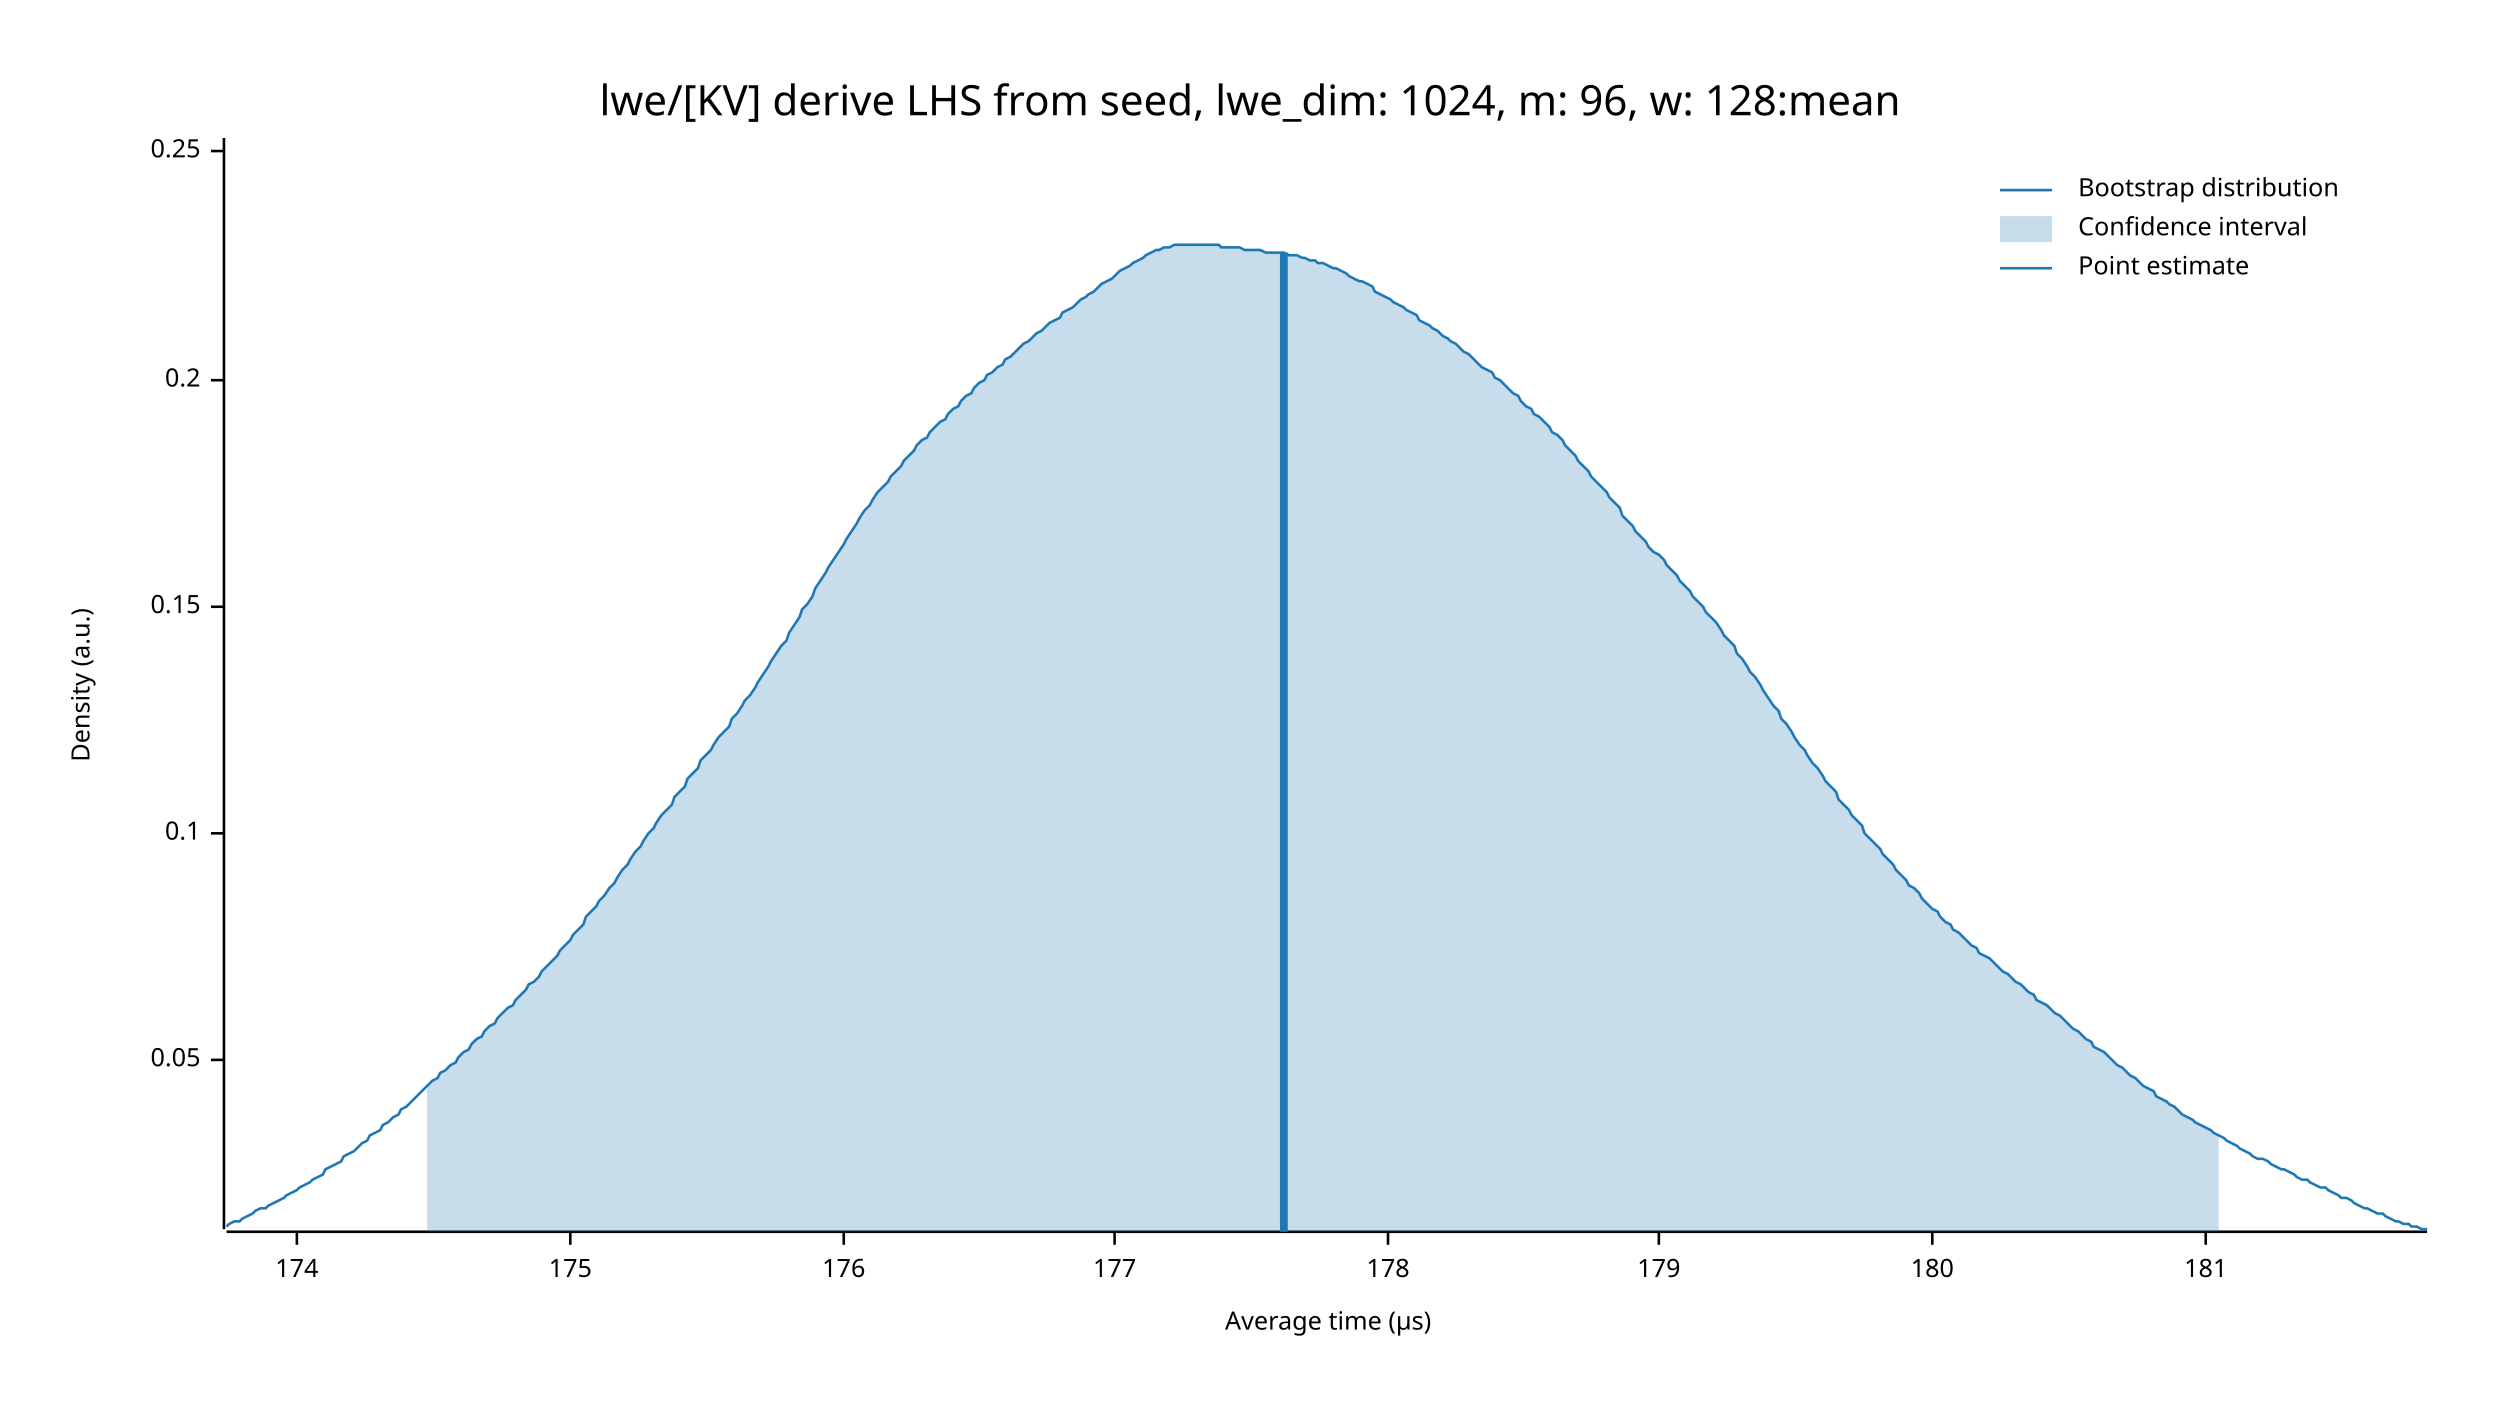
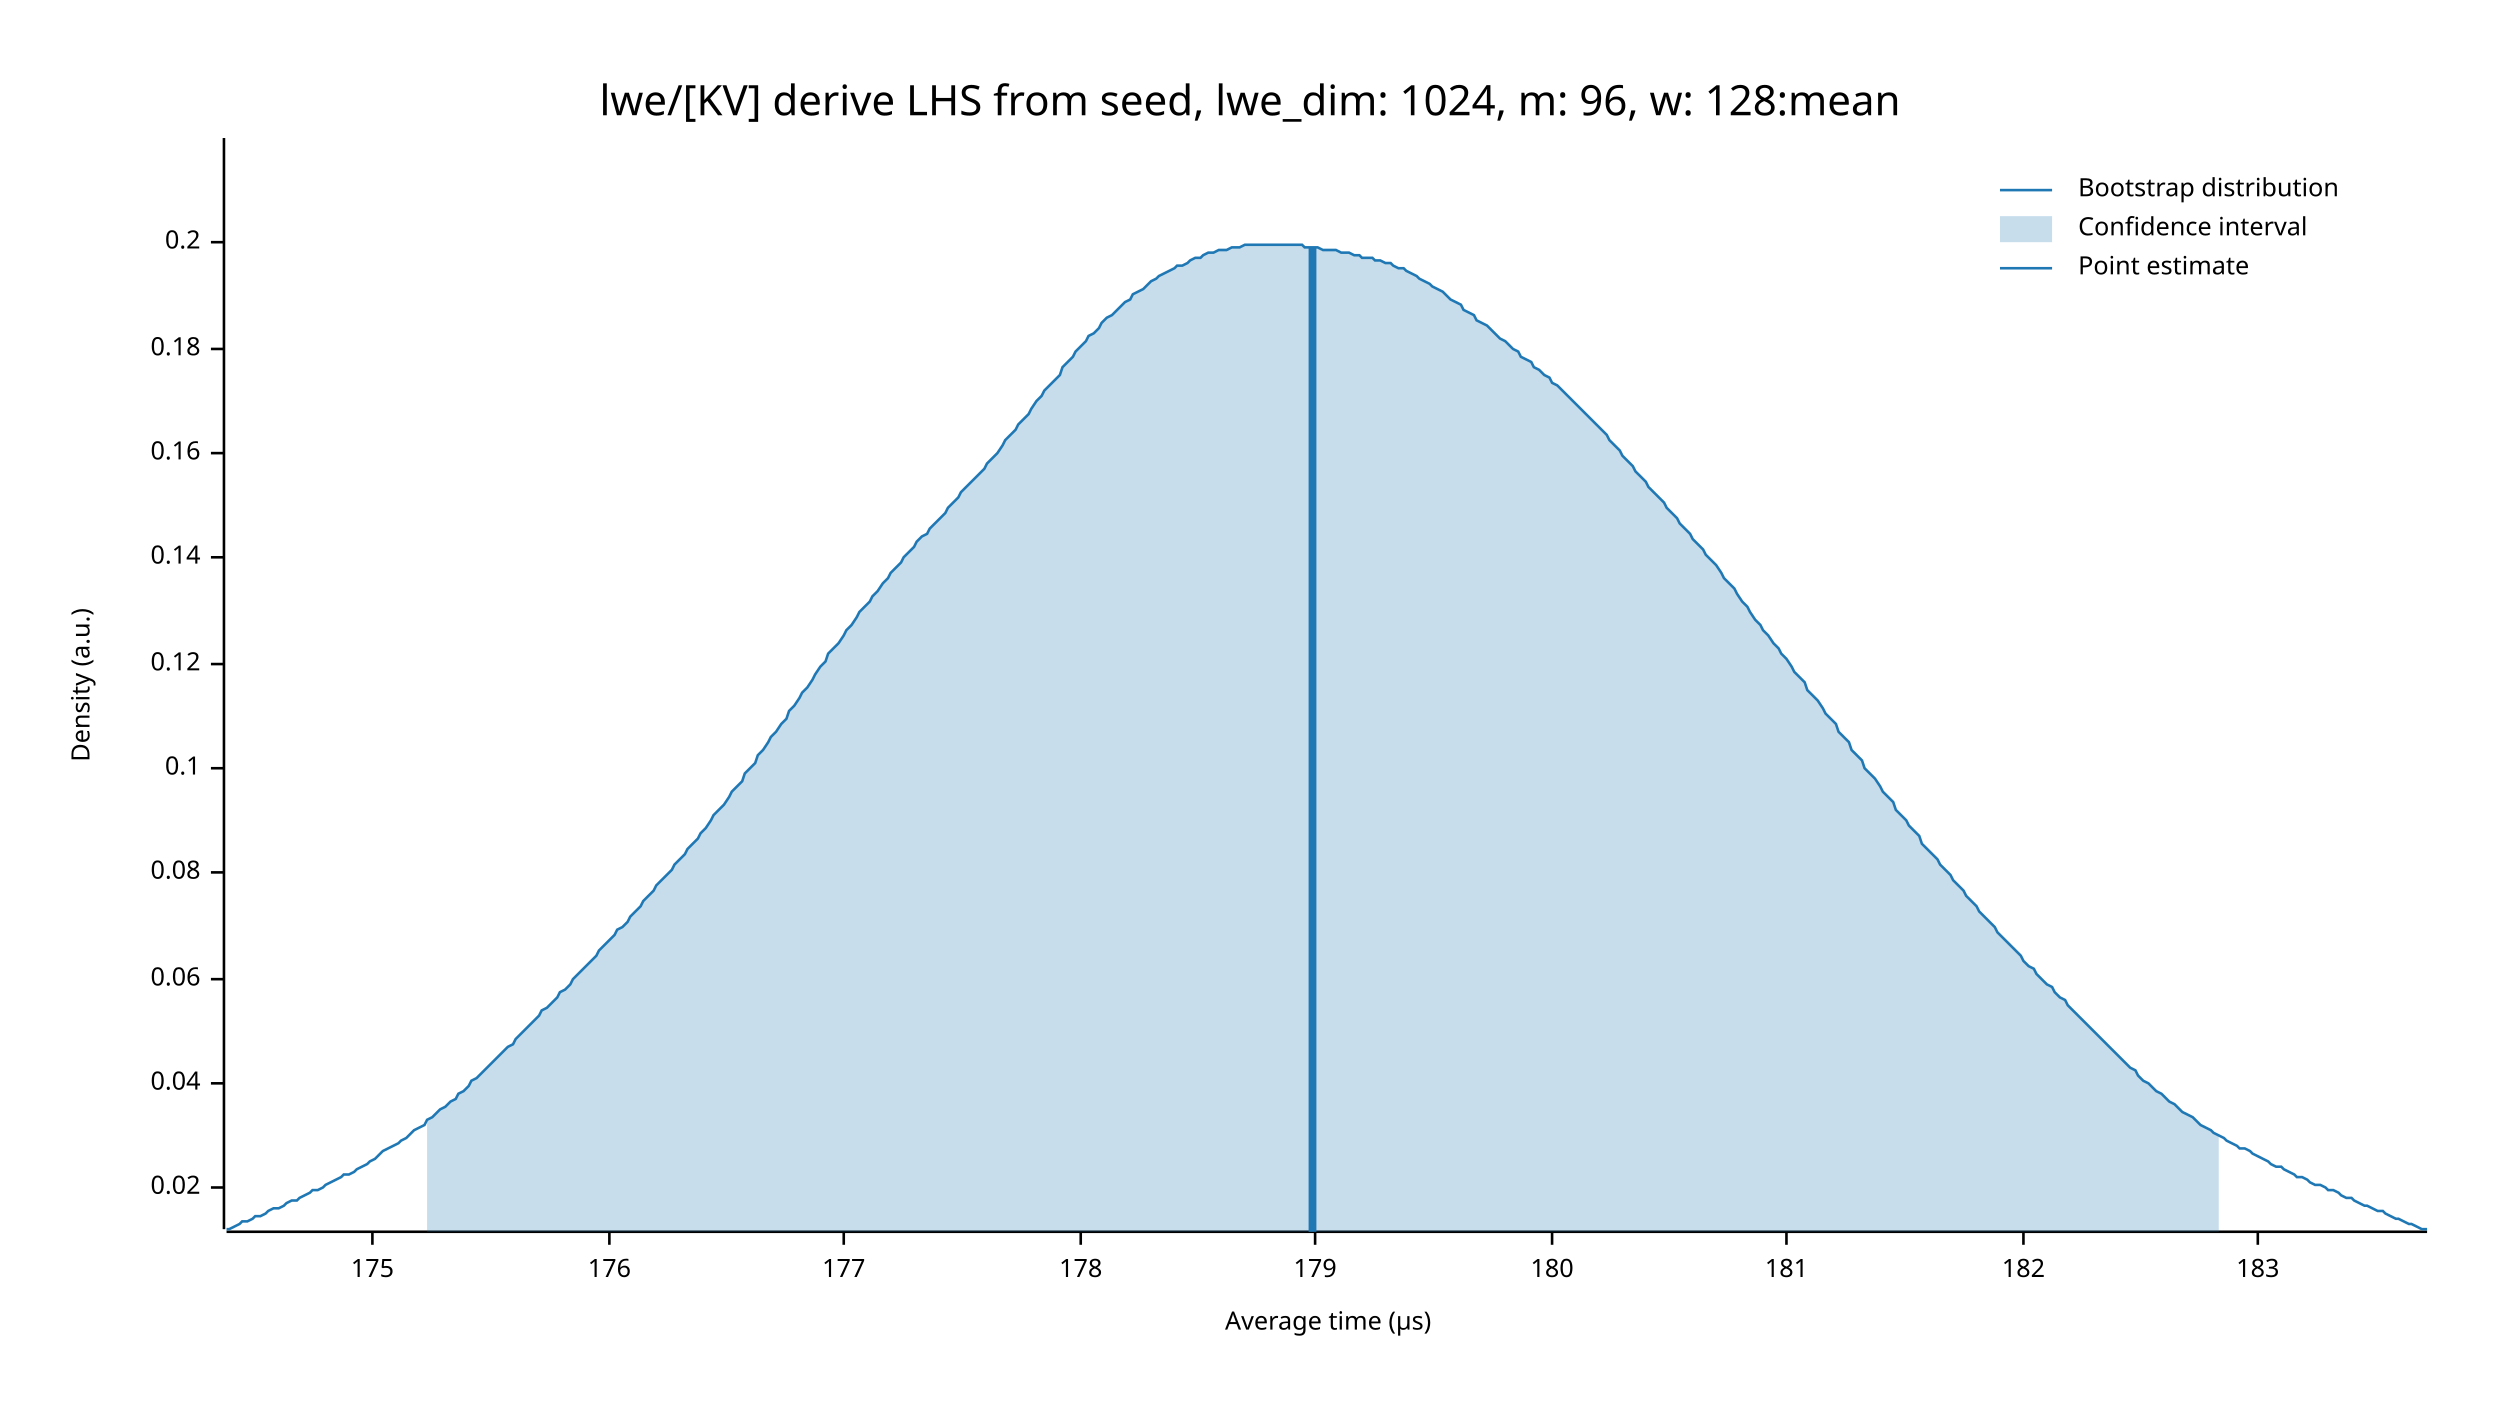
<svg xmlns="http://www.w3.org/2000/svg" width="960" height="540" viewBox="0 0 960 540">
  <text x="480" y="32" dy="0.76em" text-anchor="middle" font-family="sans-serif" font-size="16.129" opacity="1" fill="#000000">
lwe/[KV] derive LHS from seed, lwe_dim: 1024, m: 96, w: 128:mean
</text>
  <text x="27" y="263" dy="0.76em" text-anchor="middle" font-family="sans-serif" font-size="9.677" opacity="1" fill="#000000" transform="rotate(270, 27, 263)">
Density (a.u.)
</text>
  <text x="510" y="513" dy="-0.5ex" text-anchor="middle" font-family="sans-serif" font-size="9.677" opacity="1" fill="#000000">
Average time (µs)
</text>
  <polyline fill="none" opacity="1" stroke="#000000" stroke-width="1" points="86,53 86,472 " />
-   <text x="77" y="407" dy="0.5ex" text-anchor="end" font-family="sans-serif" font-size="9.677" opacity="1" fill="#000000">
- 0.05
+   <text x="77" y="456" dy="0.5ex" text-anchor="end" font-family="sans-serif" font-size="9.677" opacity="1" fill="#000000">
+ 0.02
</text>
-   <polyline fill="none" opacity="1" stroke="#000000" stroke-width="1" points="81,407 86,407 " />
-   <text x="77" y="320" dy="0.5ex" text-anchor="end" font-family="sans-serif" font-size="9.677" opacity="1" fill="#000000">
+   <polyline fill="none" opacity="1" stroke="#000000" stroke-width="1" points="81,456 86,456 " />
+   <text x="77" y="416" dy="0.5ex" text-anchor="end" font-family="sans-serif" font-size="9.677" opacity="1" fill="#000000">
+ 0.04
+ </text>
+   <polyline fill="none" opacity="1" stroke="#000000" stroke-width="1" points="81,416 86,416 " />
+   <text x="77" y="376" dy="0.5ex" text-anchor="end" font-family="sans-serif" font-size="9.677" opacity="1" fill="#000000">
+ 0.06
+ </text>
+   <polyline fill="none" opacity="1" stroke="#000000" stroke-width="1" points="81,376 86,376 " />
+   <text x="77" y="335" dy="0.5ex" text-anchor="end" font-family="sans-serif" font-size="9.677" opacity="1" fill="#000000">
+ 0.08
+ </text>
+   <polyline fill="none" opacity="1" stroke="#000000" stroke-width="1" points="81,335 86,335 " />
+   <text x="77" y="295" dy="0.5ex" text-anchor="end" font-family="sans-serif" font-size="9.677" opacity="1" fill="#000000">
0.1
</text>
-   <polyline fill="none" opacity="1" stroke="#000000" stroke-width="1" points="81,320 86,320 " />
-   <text x="77" y="233" dy="0.5ex" text-anchor="end" font-family="sans-serif" font-size="9.677" opacity="1" fill="#000000">
- 0.15
+   <polyline fill="none" opacity="1" stroke="#000000" stroke-width="1" points="81,295 86,295 " />
+   <text x="77" y="255" dy="0.5ex" text-anchor="end" font-family="sans-serif" font-size="9.677" opacity="1" fill="#000000">
+ 0.12
</text>
-   <polyline fill="none" opacity="1" stroke="#000000" stroke-width="1" points="81,233 86,233 " />
-   <text x="77" y="146" dy="0.5ex" text-anchor="end" font-family="sans-serif" font-size="9.677" opacity="1" fill="#000000">
+   <polyline fill="none" opacity="1" stroke="#000000" stroke-width="1" points="81,255 86,255 " />
+   <text x="77" y="214" dy="0.5ex" text-anchor="end" font-family="sans-serif" font-size="9.677" opacity="1" fill="#000000">
+ 0.14
+ </text>
+   <polyline fill="none" opacity="1" stroke="#000000" stroke-width="1" points="81,214 86,214 " />
+   <text x="77" y="174" dy="0.5ex" text-anchor="end" font-family="sans-serif" font-size="9.677" opacity="1" fill="#000000">
+ 0.16
+ </text>
+   <polyline fill="none" opacity="1" stroke="#000000" stroke-width="1" points="81,174 86,174 " />
+   <text x="77" y="134" dy="0.5ex" text-anchor="end" font-family="sans-serif" font-size="9.677" opacity="1" fill="#000000">
+ 0.18
+ </text>
+   <polyline fill="none" opacity="1" stroke="#000000" stroke-width="1" points="81,134 86,134 " />
+   <text x="77" y="93" dy="0.5ex" text-anchor="end" font-family="sans-serif" font-size="9.677" opacity="1" fill="#000000">
0.2
</text>
-   <polyline fill="none" opacity="1" stroke="#000000" stroke-width="1" points="81,146 86,146 " />
-   <text x="77" y="58" dy="0.5ex" text-anchor="end" font-family="sans-serif" font-size="9.677" opacity="1" fill="#000000">
- 0.25
- </text>
-   <polyline fill="none" opacity="1" stroke="#000000" stroke-width="1" points="81,58 86,58 " />
+   <polyline fill="none" opacity="1" stroke="#000000" stroke-width="1" points="81,93 86,93 " />
  <polyline fill="none" opacity="1" stroke="#000000" stroke-width="1" points="87,473 932,473 " />
-   <text x="114" y="483" dy="0.76em" text-anchor="middle" font-family="sans-serif" font-size="9.677" opacity="1" fill="#000000">
- 174
- </text>
-   <polyline fill="none" opacity="1" stroke="#000000" stroke-width="1" points="114,473 114,478 " />
-   <text x="219" y="483" dy="0.76em" text-anchor="middle" font-family="sans-serif" font-size="9.677" opacity="1" fill="#000000">
+   <text x="143" y="483" dy="0.76em" text-anchor="middle" font-family="sans-serif" font-size="9.677" opacity="1" fill="#000000">
175
</text>
-   <polyline fill="none" opacity="1" stroke="#000000" stroke-width="1" points="219,473 219,478 " />
-   <text x="324" y="483" dy="0.76em" text-anchor="middle" font-family="sans-serif" font-size="9.677" opacity="1" fill="#000000">
+   <polyline fill="none" opacity="1" stroke="#000000" stroke-width="1" points="143,473 143,478 " />
+   <text x="234" y="483" dy="0.76em" text-anchor="middle" font-family="sans-serif" font-size="9.677" opacity="1" fill="#000000">
176
</text>
-   <polyline fill="none" opacity="1" stroke="#000000" stroke-width="1" points="324,473 324,478 " />
-   <text x="428" y="483" dy="0.76em" text-anchor="middle" font-family="sans-serif" font-size="9.677" opacity="1" fill="#000000">
+   <polyline fill="none" opacity="1" stroke="#000000" stroke-width="1" points="234,473 234,478 " />
+   <text x="324" y="483" dy="0.76em" text-anchor="middle" font-family="sans-serif" font-size="9.677" opacity="1" fill="#000000">
177
</text>
-   <polyline fill="none" opacity="1" stroke="#000000" stroke-width="1" points="428,473 428,478 " />
-   <text x="533" y="483" dy="0.76em" text-anchor="middle" font-family="sans-serif" font-size="9.677" opacity="1" fill="#000000">
+   <polyline fill="none" opacity="1" stroke="#000000" stroke-width="1" points="324,473 324,478 " />
+   <text x="415" y="483" dy="0.76em" text-anchor="middle" font-family="sans-serif" font-size="9.677" opacity="1" fill="#000000">
178
</text>
-   <polyline fill="none" opacity="1" stroke="#000000" stroke-width="1" points="533,473 533,478 " />
-   <text x="637" y="483" dy="0.76em" text-anchor="middle" font-family="sans-serif" font-size="9.677" opacity="1" fill="#000000">
+   <polyline fill="none" opacity="1" stroke="#000000" stroke-width="1" points="415,473 415,478 " />
+   <text x="505" y="483" dy="0.76em" text-anchor="middle" font-family="sans-serif" font-size="9.677" opacity="1" fill="#000000">
179
</text>
-   <polyline fill="none" opacity="1" stroke="#000000" stroke-width="1" points="637,473 637,478 " />
-   <text x="742" y="483" dy="0.76em" text-anchor="middle" font-family="sans-serif" font-size="9.677" opacity="1" fill="#000000">
+   <polyline fill="none" opacity="1" stroke="#000000" stroke-width="1" points="505,473 505,478 " />
+   <text x="596" y="483" dy="0.76em" text-anchor="middle" font-family="sans-serif" font-size="9.677" opacity="1" fill="#000000">
180
</text>
-   <polyline fill="none" opacity="1" stroke="#000000" stroke-width="1" points="742,473 742,478 " />
-   <text x="847" y="483" dy="0.76em" text-anchor="middle" font-family="sans-serif" font-size="9.677" opacity="1" fill="#000000">
+   <polyline fill="none" opacity="1" stroke="#000000" stroke-width="1" points="596,473 596,478 " />
+   <text x="686" y="483" dy="0.76em" text-anchor="middle" font-family="sans-serif" font-size="9.677" opacity="1" fill="#000000">
181
</text>
-   <polyline fill="none" opacity="1" stroke="#000000" stroke-width="1" points="847,473 847,478 " />
-   <polyline fill="none" opacity="1" stroke="#1F78B4" stroke-width="1" points="87,471 88,470 90,469 92,469 93,468 95,467 97,466 98,465 100,464 102,464 103,463 105,462 107,461 109,460 110,459 112,458 114,457 115,456 117,455 119,454 120,453 122,452 124,451 125,449 127,448 129,447 131,446 132,444 134,443 136,442 137,441 139,439 141,438 142,436 144,435 146,434 147,432 149,431 151,429 153,428 154,426 156,425 158,423 159,422 161,420 163,418 164,417 166,415 168,414 169,412 171,411 173,409 175,408 176,406 178,404 180,403 181,401 183,399 185,398 186,396 188,394 190,393 191,391 193,389 195,387 197,386 198,384 200,382 202,380 203,378 205,377 207,375 208,373 210,371 212,369 214,367 215,365 217,363 219,361 220,359 222,357 224,355 225,352 227,350 229,348 230,346 232,344 234,341 236,339 237,337 239,334 241,332 242,330 244,327 246,325 247,323 249,320 251,318 252,316 254,313 256,311 258,309 259,306 261,304 263,302 264,299 266,297 268,295 269,292 271,290 273,288 274,286 276,283 278,281 280,279 281,276 283,274 285,271 286,269 288,267 290,264 291,262 293,259 295,256 296,254 298,251 300,248 302,246 303,243 305,240 307,237 308,234 310,232 312,229 313,226 315,223 317,220 318,218 320,215 322,212 324,209 325,207 327,204 329,201 330,199 332,196 334,194 335,192 337,189 339,187 341,185 342,183 344,181 346,179 347,177 349,175 351,173 352,171 354,169 356,168 357,166 359,164 361,162 363,161 364,159 366,157 368,156 369,154 371,152 373,151 374,149 376,147 378,146 379,144 381,143 383,141 385,140 386,138 388,137 390,135 391,134 393,132 395,131 396,130 398,128 400,127 401,126 403,124 405,123 407,122 408,120 410,119 412,118 413,117 415,115 417,114 418,113 420,112 422,110 423,109 425,108 427,107 429,105 430,104 432,103 434,102 435,101 437,100 439,99 440,98 442,97 444,96 445,96 447,95 449,95 451,94 452,94 454,94 456,94 457,94 459,94 461,94 462,94 464,94 466,94 468,94 469,95 471,95 473,95 474,95 476,95 478,96 479,96 481,96 483,96 484,96 486,97 488,97 490,97 491,97 493,97 495,98 496,98 498,98 500,99 501,99 503,100 505,100 506,101 508,101 510,102 512,103 513,103 515,104 517,105 518,106 520,107 522,108 523,108 525,109 527,110 528,112 530,113 532,114 534,115 535,116 537,117 539,118 540,119 542,120 544,121 545,123 547,124 549,125 550,126 552,127 554,129 556,130 557,131 559,132 561,134 562,135 564,136 566,138 567,139 569,141 571,142 573,143 574,145 576,146 578,148 579,149 581,151 583,152 584,154 586,156 588,157 589,159 591,160 593,162 595,164 596,166 598,167 600,169 601,171 603,173 605,175 606,177 608,179 610,181 611,183 613,185 615,187 617,189 618,191 620,193 622,195 623,198 625,200 627,202 628,204 630,206 632,208 633,210 635,212 637,213 639,215 640,217 642,219 644,221 645,223 647,225 649,227 650,229 652,231 654,233 655,235 657,237 659,239 661,242 662,244 664,246 666,248 667,251 669,253 671,256 672,258 674,260 676,263 677,265 679,268 681,271 683,273 684,276 686,278 688,281 689,283 691,286 693,288 694,290 696,293 698,295 700,298 701,300 703,302 705,304 706,307 708,309 710,311 711,313 713,315 715,317 716,320 718,322 720,324 722,326 723,328 725,330 727,332 728,334 730,336 732,338 733,340 735,341 737,343 738,345 740,347 742,349 744,350 745,352 747,354 749,355 750,357 752,358 754,360 755,361 757,363 759,364 760,366 762,367 764,368 766,370 767,371 769,373 771,374 772,375 774,377 776,378 777,379 779,381 781,382 782,384 784,385 786,386 788,388 789,389 791,390 793,392 794,393 796,395 798,396 799,397 801,399 803,400 804,402 806,403 808,404 810,406 811,407 813,409 815,410 816,411 818,413 820,414 821,415 823,417 825,418 827,419 828,421 830,422 832,423 833,424 835,425 837,427 838,428 840,429 842,430 843,431 845,432 847,433 849,434 850,435 852,436 854,437 855,438 857,439 859,440 860,441 862,442 864,443 865,444 867,445 869,445 871,446 872,447 874,448 876,449 877,449 879,450 881,451 882,452 884,453 886,453 887,454 889,455 891,456 893,456 894,457 896,458 898,459 899,460 901,460 903,461 904,462 906,463 908,464 909,464 911,465 913,466 915,466 916,467 918,468 920,469 921,469 923,470 925,470 926,471 928,471 930,472 932,472 " />
-   <polygon opacity="0.25" fill="#1F78B4" points="164,417 166,415 168,414 169,412 171,411 173,409 175,408 176,406 178,404 180,403 181,401 183,399 185,398 186,396 188,394 190,393 191,391 193,389 195,387 197,386 198,384 200,382 202,380 203,378 205,377 207,375 208,373 210,371 212,369 214,367 215,365 217,363 219,361 220,359 222,357 224,355 225,352 227,350 229,348 230,346 232,344 234,341 236,339 237,337 239,334 241,332 242,330 244,327 246,325 247,323 249,320 251,318 252,316 254,313 256,311 258,309 259,306 261,304 263,302 264,299 266,297 268,295 269,292 271,290 273,288 274,286 276,283 278,281 280,279 281,276 283,274 285,271 286,269 288,267 290,264 291,262 293,259 295,256 296,254 298,251 300,248 302,246 303,243 305,240 307,237 308,234 310,232 312,229 313,226 315,223 317,220 318,218 320,215 322,212 324,209 325,207 327,204 329,201 330,199 332,196 334,194 335,192 337,189 339,187 341,185 342,183 344,181 346,179 347,177 349,175 351,173 352,171 354,169 356,168 357,166 359,164 361,162 363,161 364,159 366,157 368,156 369,154 371,152 373,151 374,149 376,147 378,146 379,144 381,143 383,141 385,140 386,138 388,137 390,135 391,134 393,132 395,131 396,130 398,128 400,127 401,126 403,124 405,123 407,122 408,120 410,119 412,118 413,117 415,115 417,114 418,113 420,112 422,110 423,109 425,108 427,107 429,105 430,104 432,103 434,102 435,101 437,100 439,99 440,98 442,97 444,96 445,96 447,95 449,95 451,94 452,94 454,94 456,94 457,94 459,94 461,94 462,94 464,94 466,94 468,94 469,95 471,95 473,95 474,95 476,95 478,96 479,96 481,96 483,96 484,96 486,97 488,97 490,97 491,97 493,97 495,98 496,98 498,98 500,99 501,99 503,100 505,100 506,101 508,101 510,102 512,103 513,103 515,104 517,105 518,106 520,107 522,108 523,108 525,109 527,110 528,112 530,113 532,114 534,115 535,116 537,117 539,118 540,119 542,120 544,121 545,123 547,124 549,125 550,126 552,127 554,129 556,130 557,131 559,132 561,134 562,135 564,136 566,138 567,139 569,141 571,142 573,143 574,145 576,146 578,148 579,149 581,151 583,152 584,154 586,156 588,157 589,159 591,160 593,162 595,164 596,166 598,167 600,169 601,171 603,173 605,175 606,177 608,179 610,181 611,183 613,185 615,187 617,189 618,191 620,193 622,195 623,198 625,200 627,202 628,204 630,206 632,208 633,210 635,212 637,213 639,215 640,217 642,219 644,221 645,223 647,225 649,227 650,229 652,231 654,233 655,235 657,237 659,239 661,242 662,244 664,246 666,248 667,251 669,253 671,256 672,258 674,260 676,263 677,265 679,268 681,271 683,273 684,276 686,278 688,281 689,283 691,286 693,288 694,290 696,293 698,295 700,298 701,300 703,302 705,304 706,307 708,309 710,311 711,313 713,315 715,317 716,320 718,322 720,324 722,326 723,328 725,330 727,332 728,334 730,336 732,338 733,340 735,341 737,343 738,345 740,347 742,349 744,350 745,352 747,354 749,355 750,357 752,358 754,360 755,361 757,363 759,364 760,366 762,367 764,368 766,370 767,371 769,373 771,374 772,375 774,377 776,378 777,379 779,381 781,382 782,384 784,385 786,386 788,388 789,389 791,390 793,392 794,393 796,395 798,396 799,397 801,399 803,400 804,402 806,403 808,404 810,406 811,407 813,409 815,410 816,411 818,413 820,414 821,415 823,417 825,418 827,419 828,421 830,422 832,423 833,424 835,425 837,427 838,428 840,429 842,430 843,431 845,432 847,433 849,434 850,435 852,436 852,473 164,473 " />
-   <polyline fill="none" opacity="1" stroke="#1F78B4" stroke-width="3" points="493,473 493,97 " />
+   <polyline fill="none" opacity="1" stroke="#000000" stroke-width="1" points="686,473 686,478 " />
+   <text x="777" y="483" dy="0.76em" text-anchor="middle" font-family="sans-serif" font-size="9.677" opacity="1" fill="#000000">
+ 182
+ </text>
+   <polyline fill="none" opacity="1" stroke="#000000" stroke-width="1" points="777,473 777,478 " />
+   <text x="867" y="483" dy="0.76em" text-anchor="middle" font-family="sans-serif" font-size="9.677" opacity="1" fill="#000000">
+ 183
+ </text>
+   <polyline fill="none" opacity="1" stroke="#000000" stroke-width="1" points="867,473 867,478 " />
+   <polyline fill="none" opacity="1" stroke="#1F78B4" stroke-width="1" points="87,472 88,472 90,471 92,470 93,469 95,469 97,468 98,467 100,467 102,466 103,465 105,464 107,464 109,463 110,462 112,461 114,461 115,460 117,459 119,458 120,457 122,457 124,456 125,455 127,454 129,453 131,452 132,451 134,451 136,450 137,449 139,448 141,447 142,446 144,445 146,443 147,442 149,441 151,440 153,439 154,438 156,437 158,435 159,434 161,433 163,432 164,430 166,429 168,427 169,426 171,425 173,423 175,422 176,420 178,419 180,417 181,415 183,414 185,412 186,411 188,409 190,407 191,406 193,404 195,402 197,401 198,399 200,397 202,395 203,394 205,392 207,390 208,388 210,387 212,385 214,383 215,381 217,380 219,378 220,376 222,374 224,372 225,371 227,369 229,367 230,365 232,363 234,361 236,359 237,357 239,356 241,354 242,352 244,350 246,348 247,346 249,344 251,342 252,340 254,338 256,336 258,334 259,332 261,330 263,328 264,326 266,324 268,322 269,320 271,318 273,315 274,313 276,311 278,309 280,306 281,304 283,302 285,300 286,297 288,295 290,293 291,290 293,288 295,285 296,283 298,281 300,278 302,276 303,273 305,271 307,268 308,266 310,264 312,261 313,259 315,256 317,254 318,251 320,249 322,247 324,244 325,242 327,240 329,237 330,235 332,233 334,231 335,229 337,227 339,224 341,222 342,220 344,218 346,216 347,214 349,212 351,210 352,208 354,206 356,205 357,203 359,201 361,199 363,197 364,195 366,193 368,191 369,189 371,187 373,185 374,184 376,182 378,180 379,178 381,176 383,174 385,171 386,169 388,167 390,165 391,163 393,161 395,159 396,157 398,154 400,152 401,150 403,148 405,146 407,144 408,141 410,139 412,137 413,135 415,133 417,131 418,129 420,128 422,126 423,124 425,122 427,121 429,119 430,118 432,116 434,115 435,113 437,112 439,111 440,110 442,108 444,107 445,106 447,105 449,104 451,103 452,102 454,102 456,101 457,100 459,99 461,99 462,98 464,97 466,97 468,96 469,96 471,96 473,95 474,95 476,95 478,94 479,94 481,94 483,94 484,94 486,94 488,94 490,94 491,94 493,94 495,94 496,94 498,94 500,94 501,95 503,95 505,95 506,95 508,96 510,96 512,96 513,96 515,97 517,97 518,97 520,98 522,98 523,99 525,99 527,99 528,100 530,100 532,101 534,101 535,102 537,103 539,103 540,104 542,105 544,106 545,107 547,108 549,109 550,110 552,111 554,112 556,114 557,115 559,116 561,117 562,119 564,120 566,121 567,123 569,124 571,125 573,127 574,128 576,130 578,131 579,132 581,134 583,135 584,137 586,138 588,139 589,141 591,142 593,144 595,145 596,147 598,148 600,150 601,151 603,153 605,155 606,156 608,158 610,160 611,161 613,163 615,165 617,167 618,169 620,171 622,173 623,175 625,177 627,179 628,181 630,183 632,185 633,187 635,189 637,191 639,193 640,195 642,197 644,199 645,201 647,203 649,205 650,207 652,209 654,211 655,213 657,215 659,217 661,220 662,222 664,224 666,226 667,228 669,231 671,233 672,235 674,238 676,240 677,242 679,244 681,247 683,249 684,251 686,253 688,256 689,258 691,260 693,262 694,265 696,267 698,269 700,272 701,274 703,276 705,278 706,281 708,283 710,285 711,288 713,290 715,292 716,295 718,297 720,299 722,302 723,304 725,306 727,308 728,311 730,313 732,315 733,317 735,319 737,321 738,324 740,326 742,328 744,330 745,332 747,334 749,336 750,338 752,340 754,342 755,344 757,346 759,348 760,350 762,352 764,354 766,356 767,358 769,360 771,362 772,363 774,365 776,367 777,369 779,371 781,372 782,374 784,376 786,378 788,379 789,381 791,383 793,384 794,386 796,388 798,390 799,391 801,393 803,395 804,396 806,398 808,400 810,402 811,403 813,405 815,407 816,408 818,410 820,411 821,413 823,415 825,416 827,418 828,419 830,420 832,422 833,423 835,424 837,426 838,427 840,428 842,429 843,430 845,432 847,433 849,434 850,435 852,436 854,437 855,438 857,439 859,440 860,441 862,441 864,442 865,443 867,444 869,445 871,446 872,447 874,448 876,448 877,449 879,450 881,451 882,452 884,452 886,453 887,454 889,455 891,455 893,456 894,457 896,457 898,458 899,459 901,460 903,460 904,461 906,462 908,463 909,463 911,464 913,465 915,465 916,466 918,467 920,468 921,468 923,469 925,470 926,470 928,471 930,472 932,472 " />
+   <polygon opacity="0.25" fill="#1F78B4" points="164,430 166,429 168,427 169,426 171,425 173,423 175,422 176,420 178,419 180,417 181,415 183,414 185,412 186,411 188,409 190,407 191,406 193,404 195,402 197,401 198,399 200,397 202,395 203,394 205,392 207,390 208,388 210,387 212,385 214,383 215,381 217,380 219,378 220,376 222,374 224,372 225,371 227,369 229,367 230,365 232,363 234,361 236,359 237,357 239,356 241,354 242,352 244,350 246,348 247,346 249,344 251,342 252,340 254,338 256,336 258,334 259,332 261,330 263,328 264,326 266,324 268,322 269,320 271,318 273,315 274,313 276,311 278,309 280,306 281,304 283,302 285,300 286,297 288,295 290,293 291,290 293,288 295,285 296,283 298,281 300,278 302,276 303,273 305,271 307,268 308,266 310,264 312,261 313,259 315,256 317,254 318,251 320,249 322,247 324,244 325,242 327,240 329,237 330,235 332,233 334,231 335,229 337,227 339,224 341,222 342,220 344,218 346,216 347,214 349,212 351,210 352,208 354,206 356,205 357,203 359,201 361,199 363,197 364,195 366,193 368,191 369,189 371,187 373,185 374,184 376,182 378,180 379,178 381,176 383,174 385,171 386,169 388,167 390,165 391,163 393,161 395,159 396,157 398,154 400,152 401,150 403,148 405,146 407,144 408,141 410,139 412,137 413,135 415,133 417,131 418,129 420,128 422,126 423,124 425,122 427,121 429,119 430,118 432,116 434,115 435,113 437,112 439,111 440,110 442,108 444,107 445,106 447,105 449,104 451,103 452,102 454,102 456,101 457,100 459,99 461,99 462,98 464,97 466,97 468,96 469,96 471,96 473,95 474,95 476,95 478,94 479,94 481,94 483,94 484,94 486,94 488,94 490,94 491,94 493,94 495,94 496,94 498,94 500,94 501,95 503,95 505,95 506,95 508,96 510,96 512,96 513,96 515,97 517,97 518,97 520,98 522,98 523,99 525,99 527,99 528,100 530,100 532,101 534,101 535,102 537,103 539,103 540,104 542,105 544,106 545,107 547,108 549,109 550,110 552,111 554,112 556,114 557,115 559,116 561,117 562,119 564,120 566,121 567,123 569,124 571,125 573,127 574,128 576,130 578,131 579,132 581,134 583,135 584,137 586,138 588,139 589,141 591,142 593,144 595,145 596,147 598,148 600,150 601,151 603,153 605,155 606,156 608,158 610,160 611,161 613,163 615,165 617,167 618,169 620,171 622,173 623,175 625,177 627,179 628,181 630,183 632,185 633,187 635,189 637,191 639,193 640,195 642,197 644,199 645,201 647,203 649,205 650,207 652,209 654,211 655,213 657,215 659,217 661,220 662,222 664,224 666,226 667,228 669,231 671,233 672,235 674,238 676,240 677,242 679,244 681,247 683,249 684,251 686,253 688,256 689,258 691,260 693,262 694,265 696,267 698,269 700,272 701,274 703,276 705,278 706,281 708,283 710,285 711,288 713,290 715,292 716,295 718,297 720,299 722,302 723,304 725,306 727,308 728,311 730,313 732,315 733,317 735,319 737,321 738,324 740,326 742,328 744,330 745,332 747,334 749,336 750,338 752,340 754,342 755,344 757,346 759,348 760,350 762,352 764,354 766,356 767,358 769,360 771,362 772,363 774,365 776,367 777,369 779,371 781,372 782,374 784,376 786,378 788,379 789,381 791,383 793,384 794,386 796,388 798,390 799,391 801,393 803,395 804,396 806,398 808,400 810,402 811,403 813,405 815,407 816,408 818,410 820,411 821,413 823,415 825,416 827,418 828,419 830,420 832,422 833,423 835,424 837,426 838,427 840,428 842,429 843,430 845,432 847,433 849,434 850,435 852,436 852,473 164,473 " />
+   <polyline fill="none" opacity="1" stroke="#1F78B4" stroke-width="3" points="504,473 504,95 " />
  <text x="798" y="68" dy="0.76em" text-anchor="start" font-family="sans-serif" font-size="9.677" opacity="1" fill="#000000">
Bootstrap distribution
</text>
  <text x="798" y="83" dy="0.76em" text-anchor="start" font-family="sans-serif" font-size="9.677" opacity="1" fill="#000000">
Confidence interval
</text>
  <text x="798" y="98" dy="0.76em" text-anchor="start" font-family="sans-serif" font-size="9.677" opacity="1" fill="#000000">
Point estimate
</text>
  <polyline fill="none" opacity="1" stroke="#1F78B4" stroke-width="1" points="768,73 788,73 " />
  <rect x="768" y="83" width="20" height="10" opacity="0.25" fill="#1F78B4" stroke="none" />
  <polyline fill="none" opacity="1" stroke="#1F78B4" stroke-width="1" points="768,103 788,103 " />
</svg>
